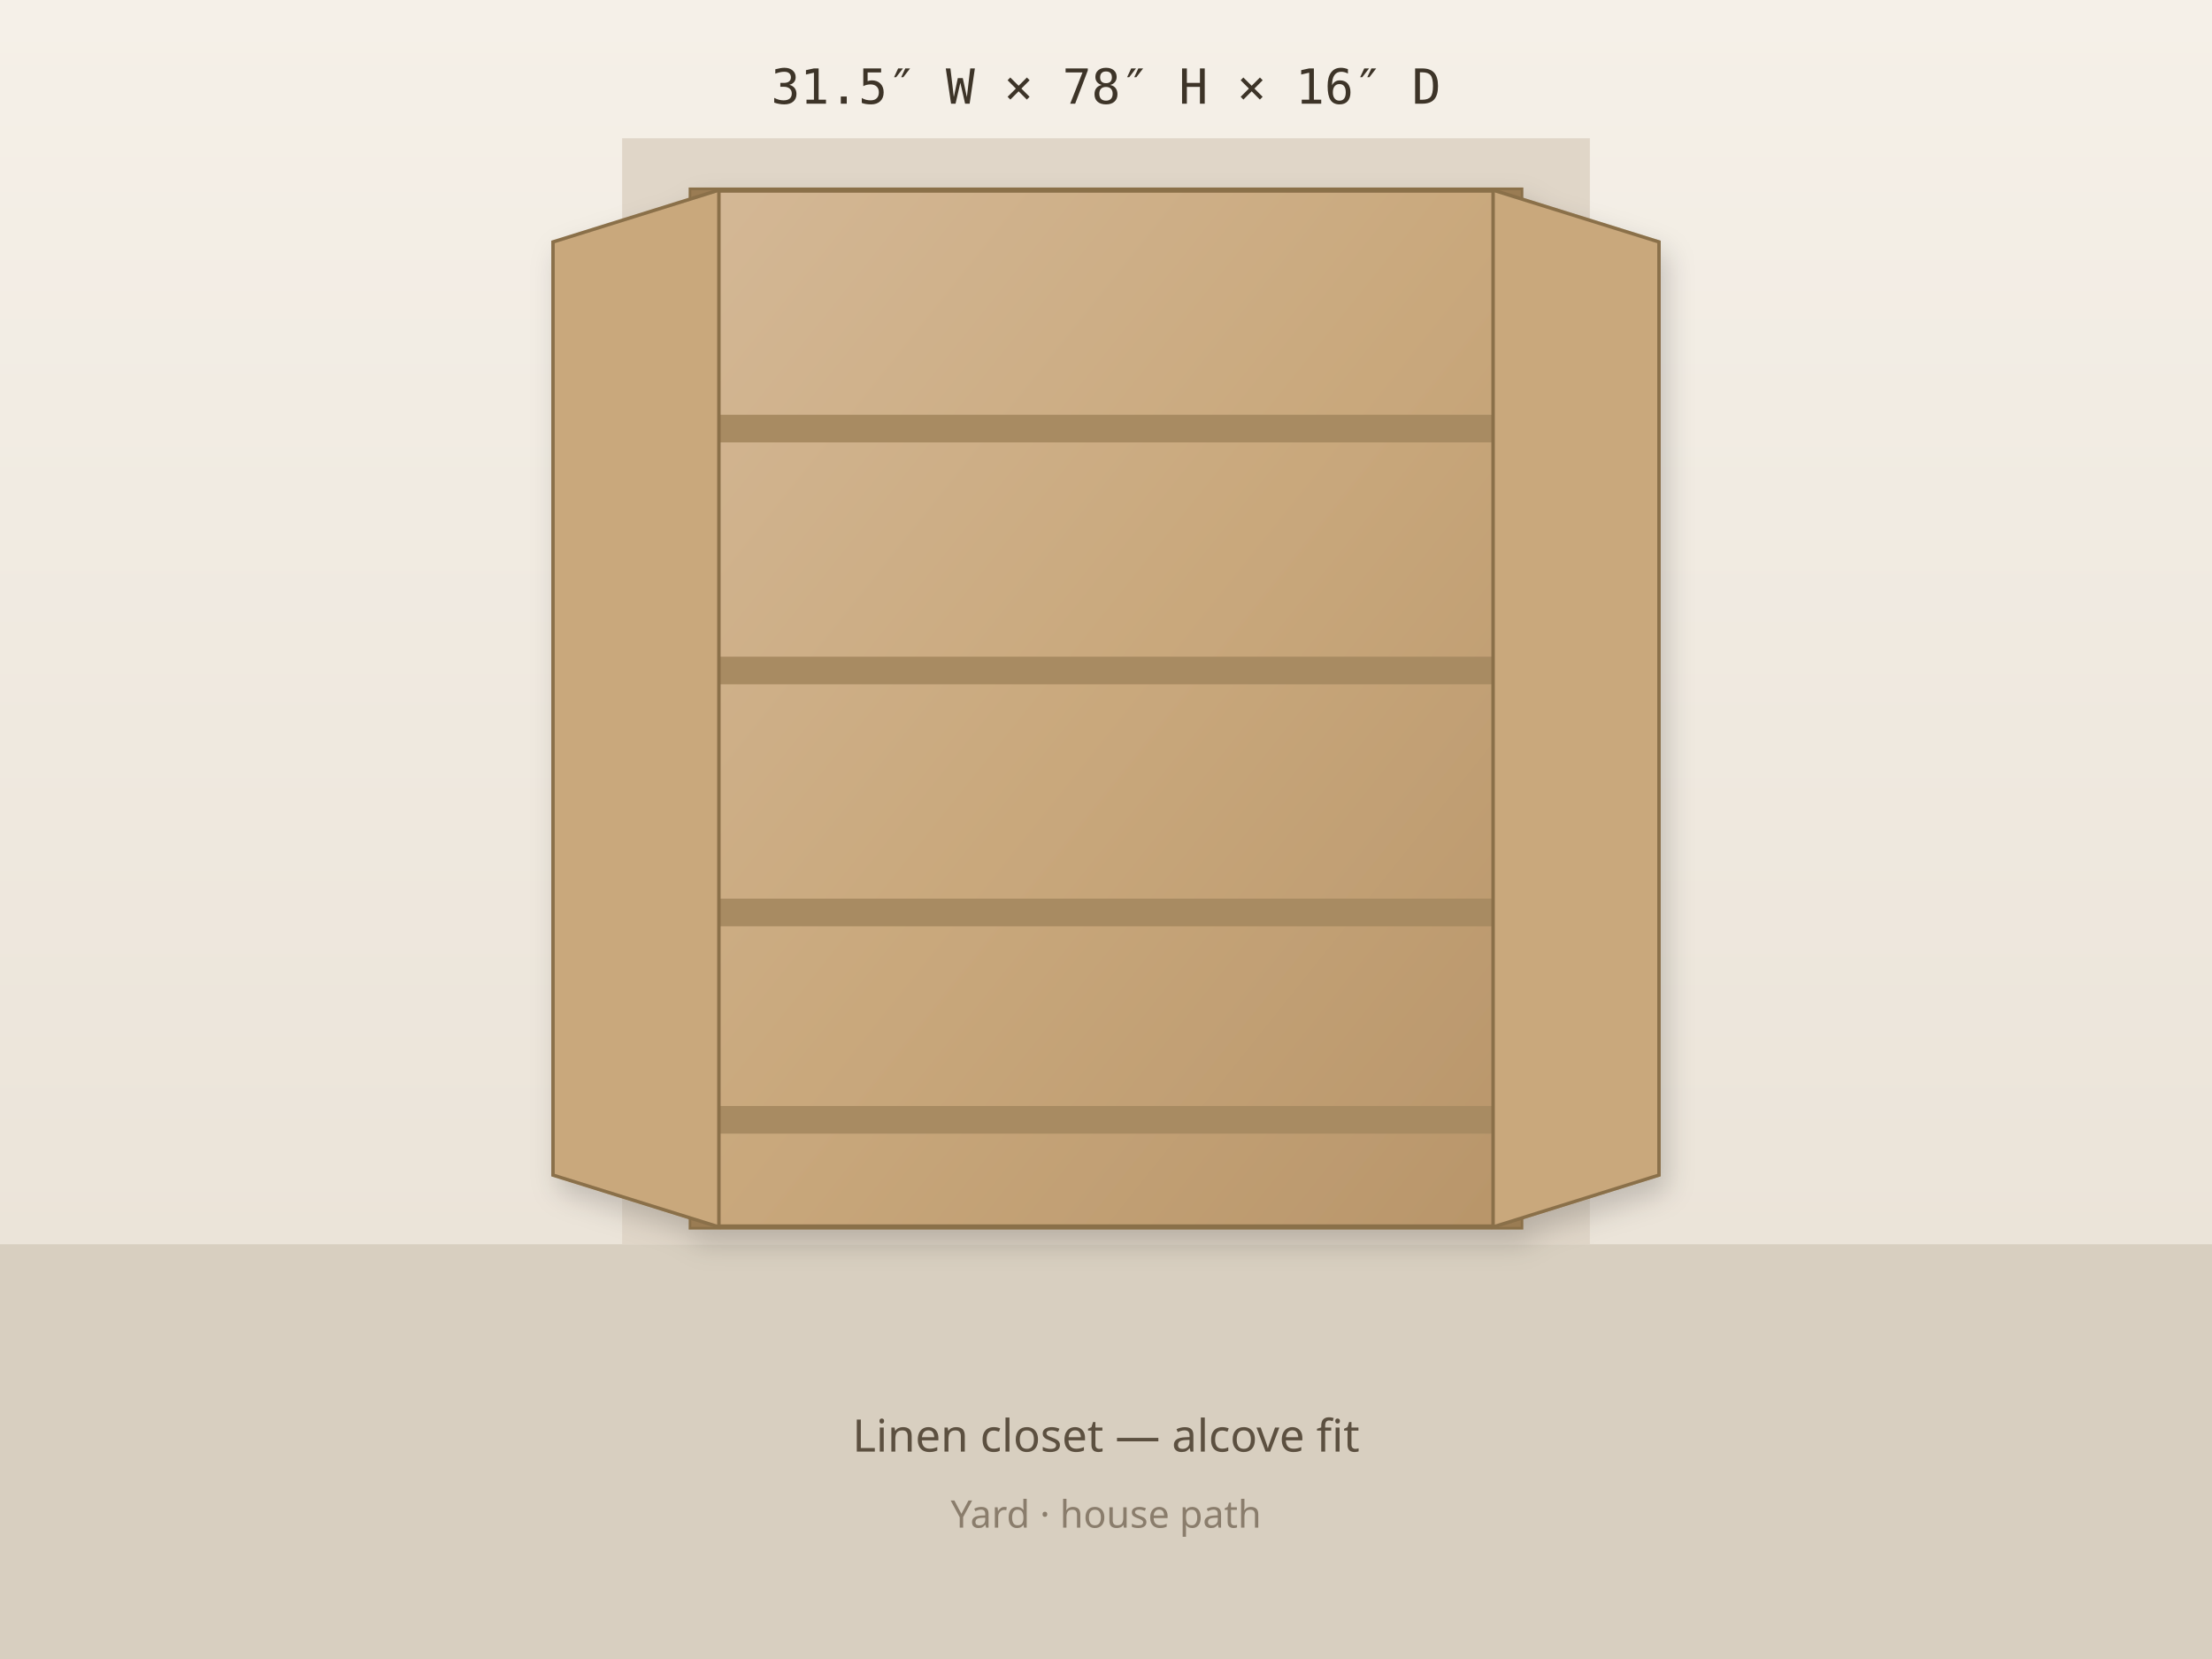
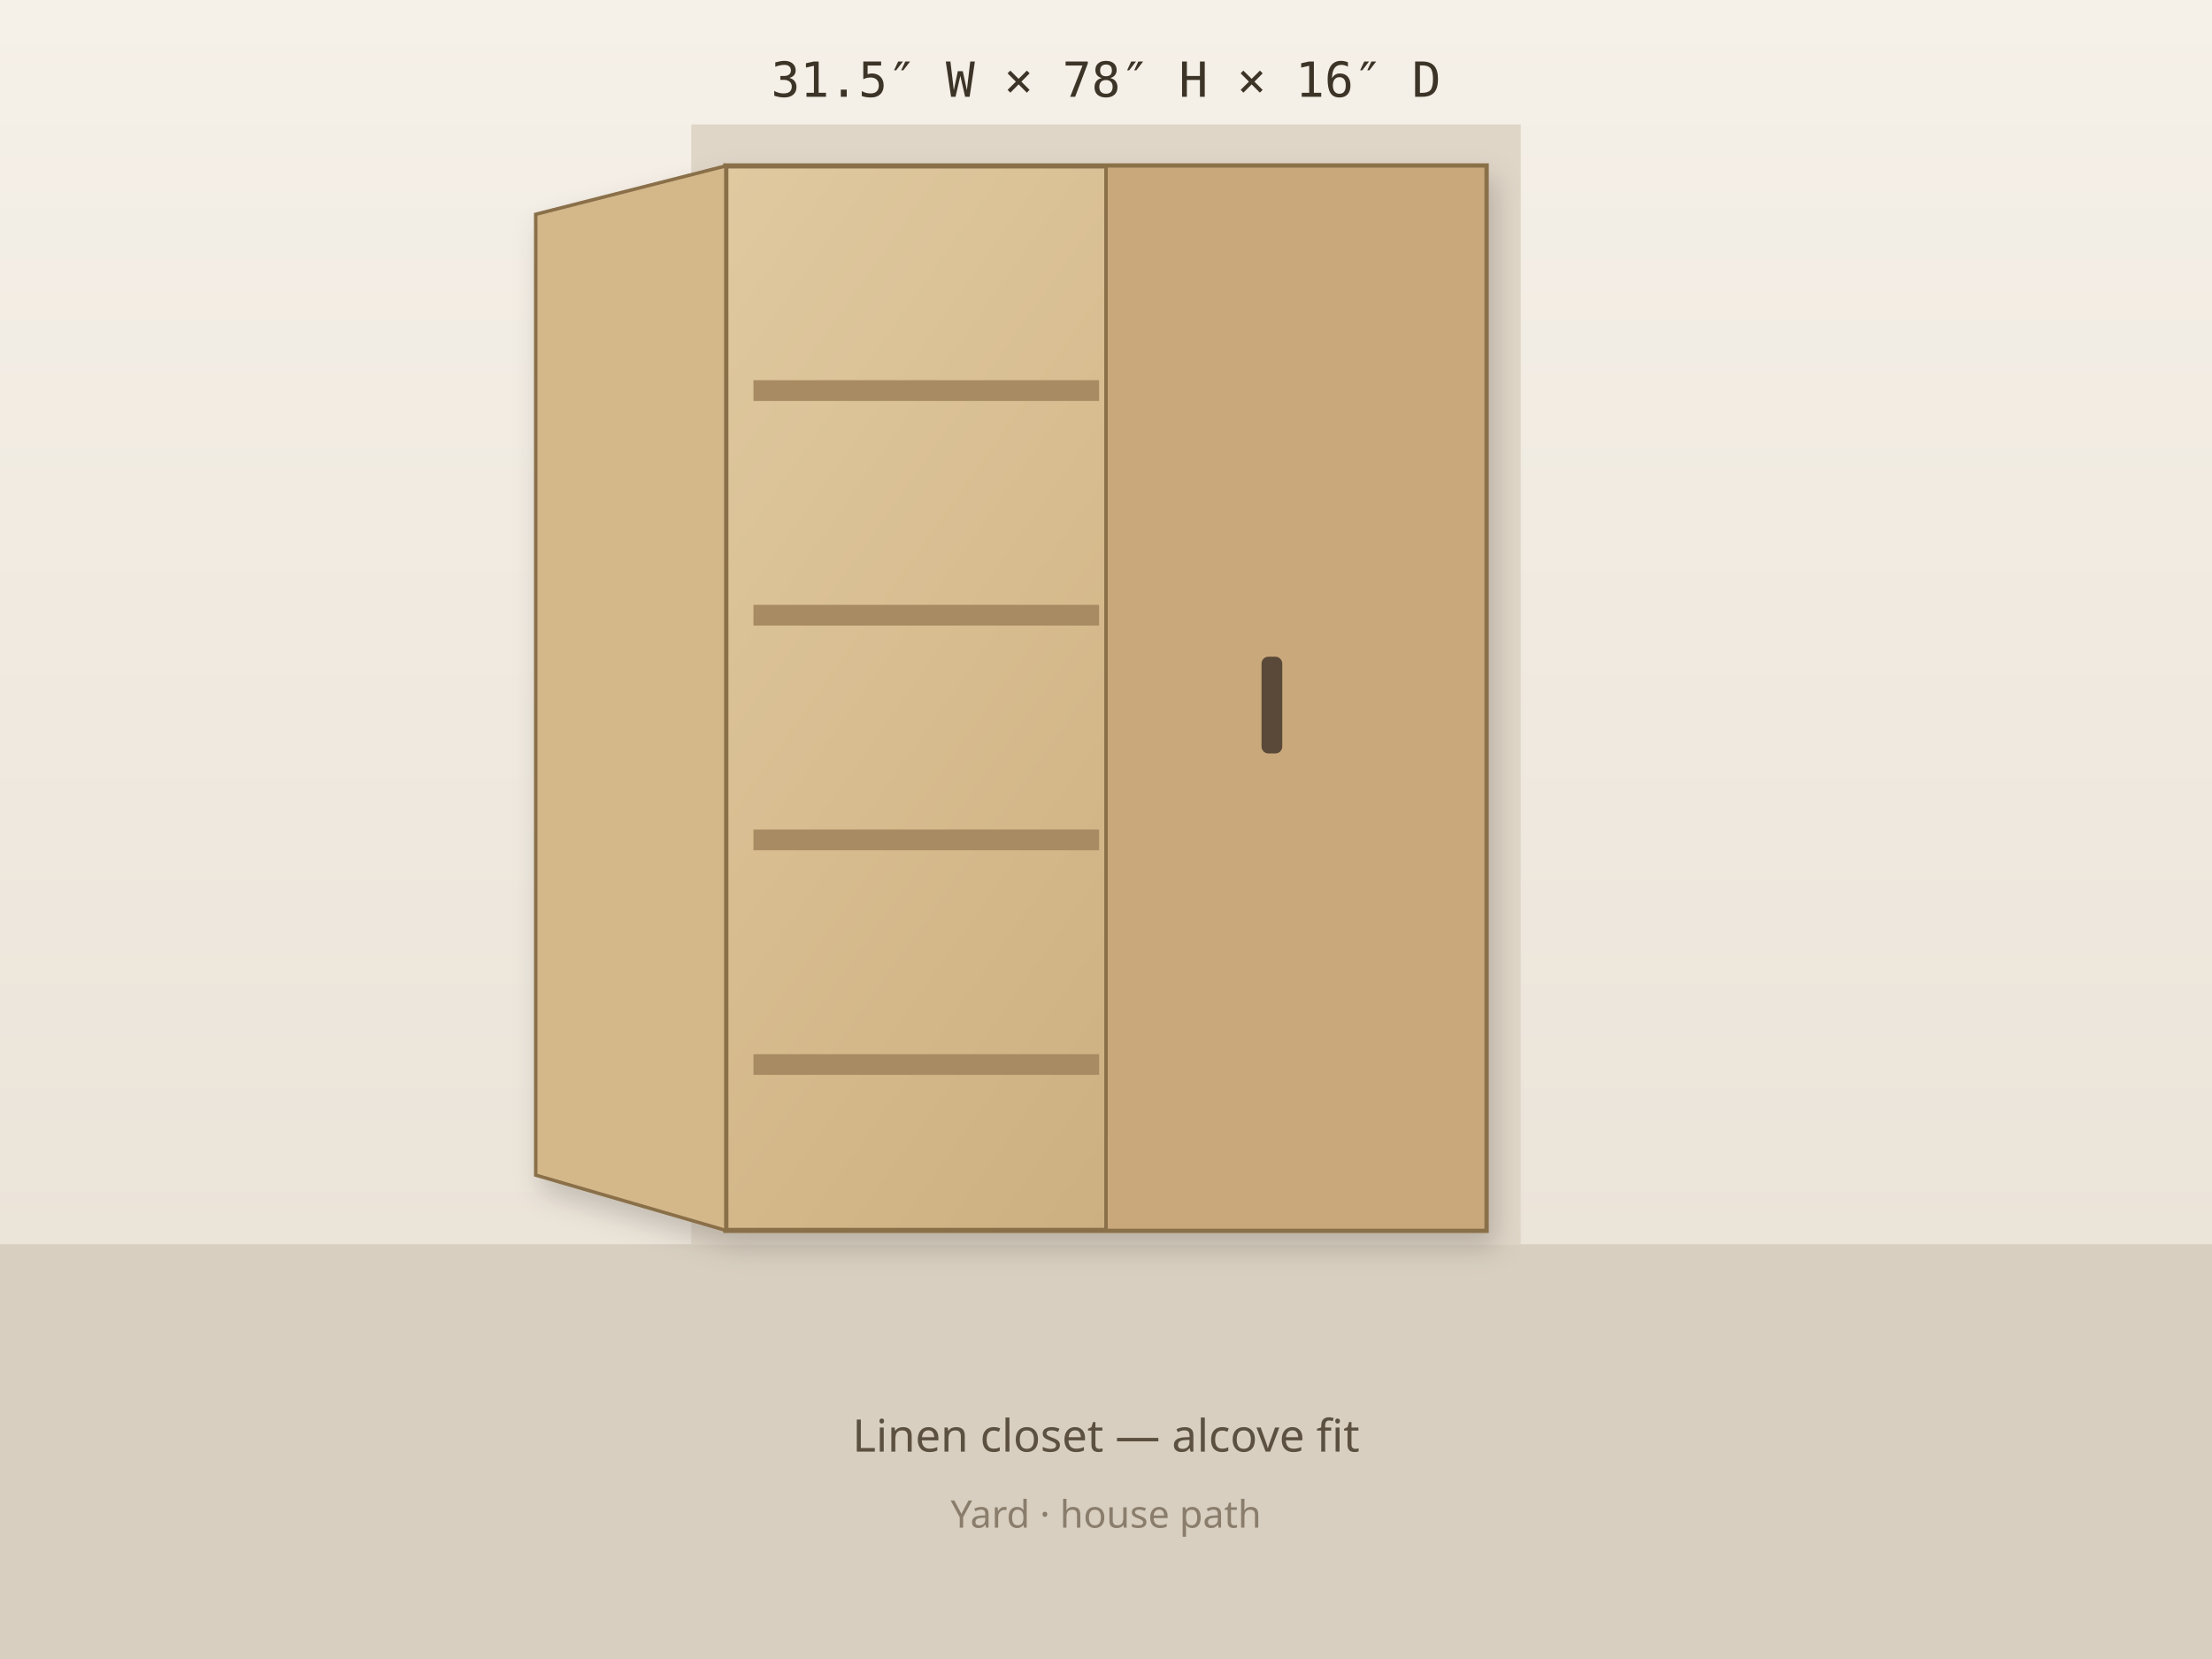
<svg xmlns="http://www.w3.org/2000/svg" viewBox="0 0 640 480" width="640" height="480">
  <defs>
    <linearGradient id="wall" x1="0%" y1="0%" x2="0%" y2="100%">
      <stop offset="0%" stop-color="#f5f0e8" />
      <stop offset="100%" stop-color="#e8e0d4" />
    </linearGradient>
    <linearGradient id="ply" x1="0%" y1="0%" x2="100%" y2="100%">
-       <stop offset="0%" stop-color="#d4b896" />
-       <stop offset="50%" stop-color="#c9a87c" />
-       <stop offset="100%" stop-color="#b8956a" />
+       <stop offset="0%" stop-color="#e0c9a0" />
+       <stop offset="50%" stop-color="#d4b88a" />
+       <stop offset="100%" stop-color="#c4a878" />
    </linearGradient>
    <filter id="soft" x="-5%" y="-5%" width="110%" height="110%">
      <feDropShadow dx="2" dy="4" stdDeviation="4" flood-opacity="0.18" />
    </filter>
  </defs>
  <rect width="640" height="480" fill="url(#wall)" />
  <rect y="360" width="640" height="120" fill="#d8cfc0" />
-   <rect x="180" y="40" width="280" height="320" fill="#e0d6c8" />
+   <rect x="200" y="36" width="240" height="324" fill="#e0d6c8" />
  <g filter="url(#soft)">
-     <rect x="200" y="55" width="240" height="300" fill="url(#ply)" stroke="#8a6f4a" stroke-width="1.5" />
-     <rect x="208" y="120" width="224" height="8" fill="#a88b62" />
-     <rect x="208" y="190" width="224" height="8" fill="#a88b62" />
-     <rect x="208" y="260" width="224" height="8" fill="#a88b62" />
-     <rect x="208" y="320" width="224" height="8" fill="#a88b62" />
-     <rect x="200" y="55" width="8" height="300" fill="#9a7b52" />
-     <rect x="432" y="55" width="8" height="300" fill="#9a7b52" />
-     <path d="M208 55 L160 70 L160 340 L208 355 Z" fill="#c9a87c" stroke="#8a6f4a" stroke-width="1" />
-     <path d="M432 55 L480 70 L480 340 L432 355 Z" fill="#c9a87c" stroke="#8a6f4a" stroke-width="1" />
+     <rect x="210" y="48" width="220" height="308" fill="url(#ply)" stroke="#8a6f4a" stroke-width="1.5" />
+     <rect x="218" y="110" width="100" height="6" fill="#a88b62" />
+     <rect x="218" y="175" width="100" height="6" fill="#a88b62" />
+     <rect x="218" y="240" width="100" height="6" fill="#a88b62" />
+     <rect x="218" y="305" width="100" height="6" fill="#a88b62" />
+     <path d="M210 48 L155 62 L155 340 L210 356 Z" fill="#d4b88a" stroke="#8a6f4a" stroke-width="1" />
+     <rect x="320" y="48" width="110" height="308" fill="#c9a87c" stroke="#8a6f4a" stroke-width="1" />
+     <rect x="365" y="190" width="6" height="28" rx="2" fill="#5a4a38" />
  </g>
-   <text x="320" y="30" text-anchor="middle" font-family="ui-monospace,monospace" font-size="14" fill="#3d3428">31.5″ W × 78″ H × 16″ D</text>
+   <text x="320" y="28" text-anchor="middle" font-family="ui-monospace,monospace" font-size="14" fill="#3d3428">31.5″ W × 78″ H × 16″ D</text>
  <text x="320" y="420" text-anchor="middle" font-family="system-ui,sans-serif" font-size="13" fill="#5c5040">Linen closet — alcove fit</text>
  <text x="320" y="442" text-anchor="middle" font-family="system-ui,sans-serif" font-size="11" fill="#8a7d6c">Yard · house path</text>
</svg>
